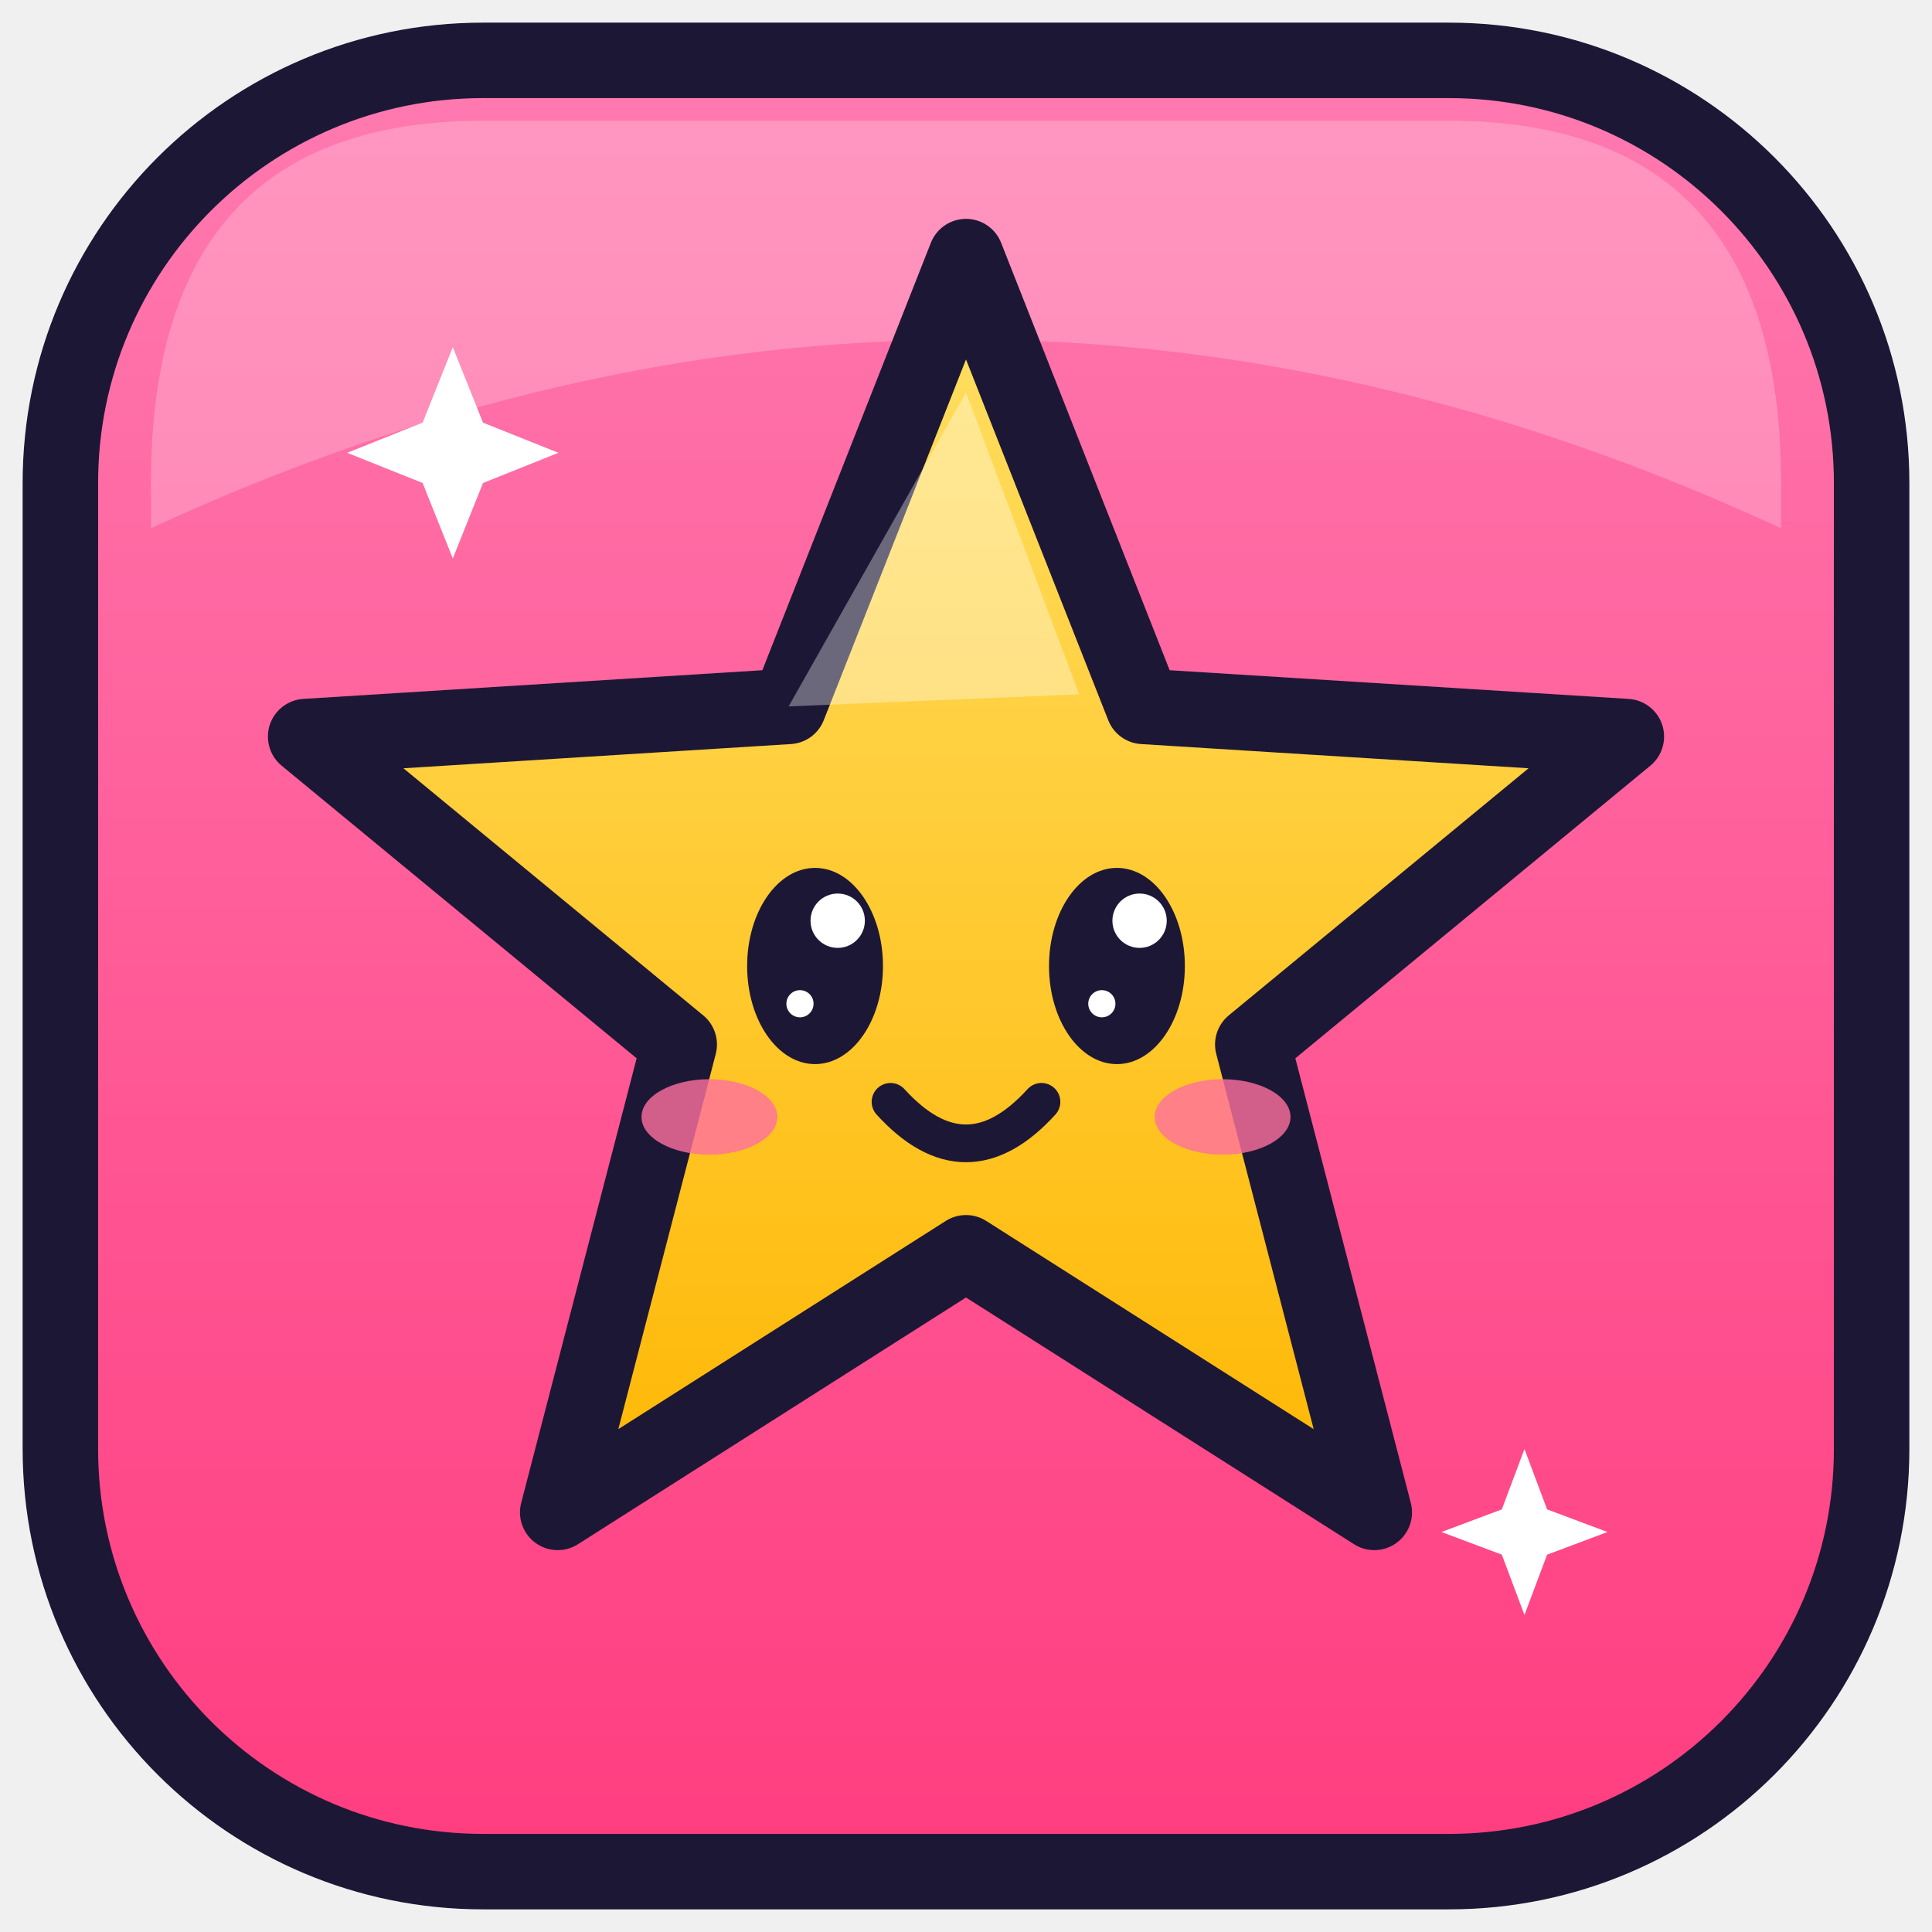
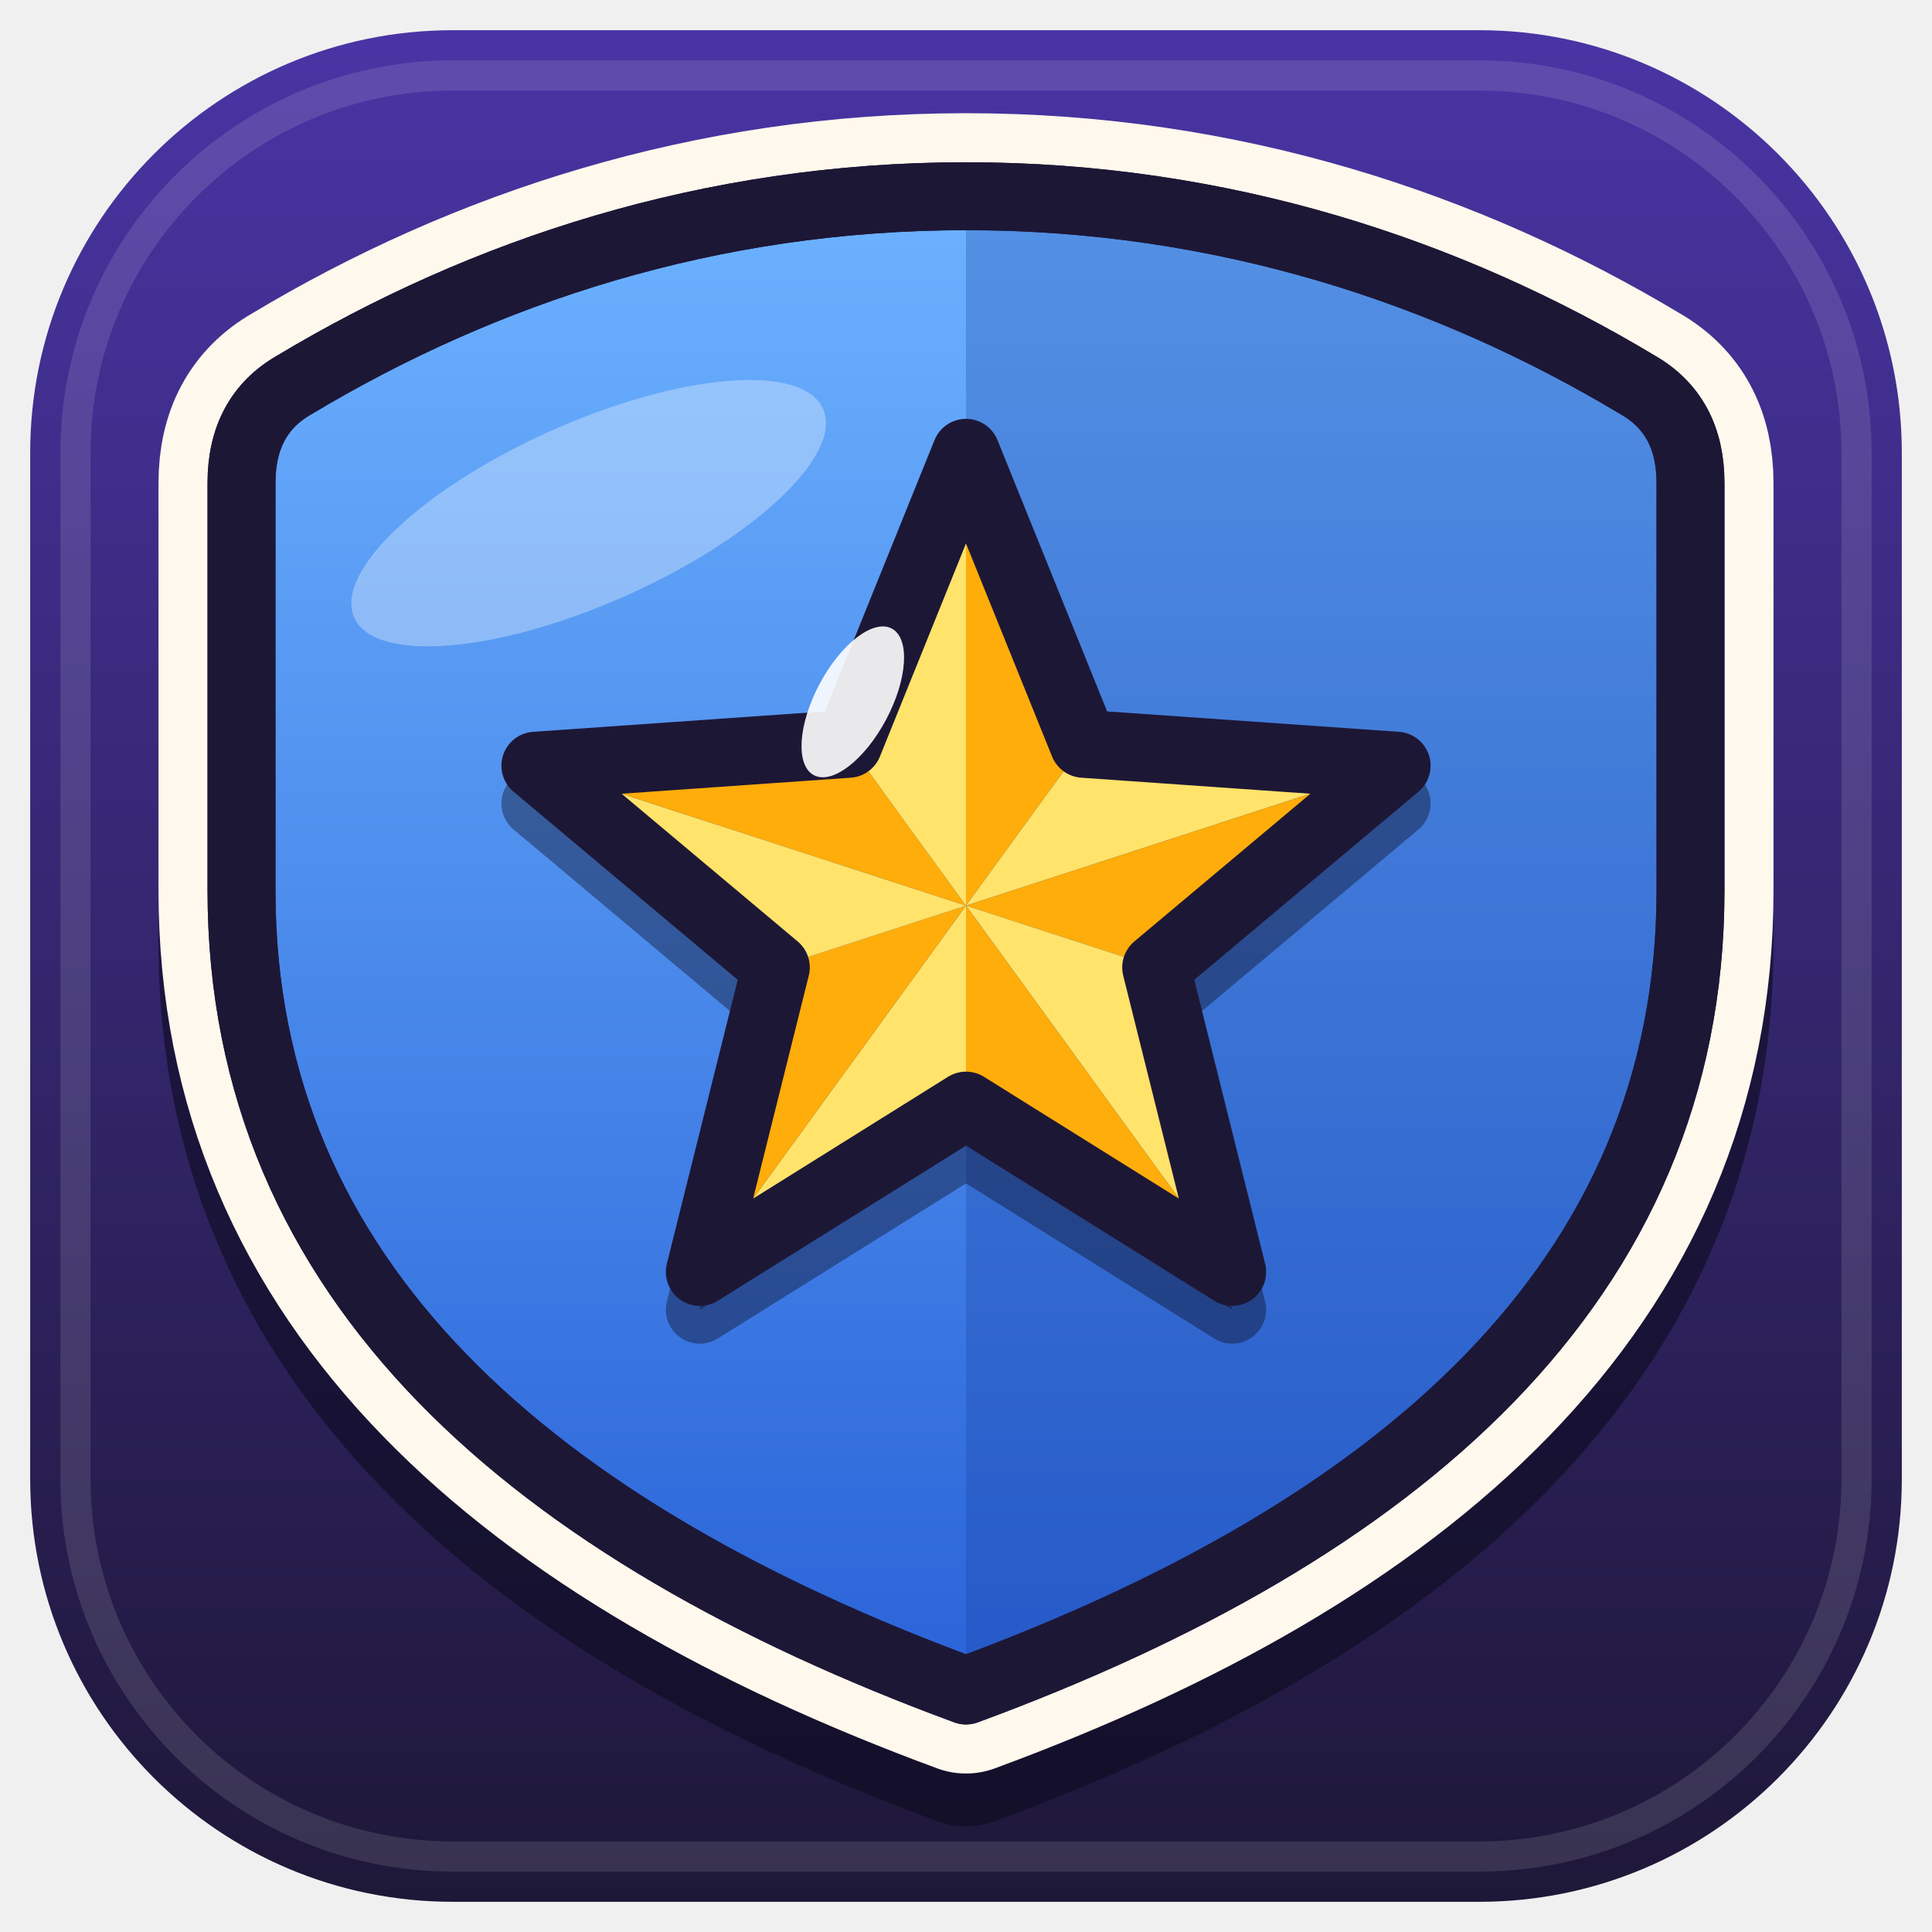
<svg xmlns="http://www.w3.org/2000/svg" width="256" height="256" viewBox="0 0 256 256">
  <defs>
-     <linearGradient id="tile" x1="0" y1="0" x2="0" y2="1">
-       <stop offset="0" stop-color="#ff7ab0" />
-       <stop offset="1" stop-color="#ff3d7f" />
+     <linearGradient id="tile" x1="0" y1="0" x2="0" y2="256" gradientUnits="userSpaceOnUse">
+       <stop offset="0" stop-color="#4a35a6" />
+       <stop offset="1" stop-color="#1d1736" />
    </linearGradient>
-     <linearGradient id="star" x1="0" y1="0" x2="0" y2="1">
-       <stop offset="0" stop-color="#ffe066" />
-       <stop offset="1" stop-color="#ffb703" />
+     <linearGradient id="shield" x1="0" y1="26" x2="0" y2="224" gradientUnits="userSpaceOnUse">
+       <stop offset="0" stop-color="#6cb2ff" />
+       <stop offset="1" stop-color="#2a63d8" />
    </linearGradient>
  </defs>
-   <rect x="8" y="8" width="240" height="240" rx="56" fill="url(#tile)" stroke="#1d1736" stroke-width="10" />
-   <path d="M20 70 Q128 20 236 70 L236 64 Q236 16 192 16 L64 16 Q20 16 20 64 Z" fill="#ffffff" opacity="0.22" />
-   <path d="M60 46 l4 10 10 4 -10 4 -4 10 -4 -10 -10 -4 10 -4 z" fill="#ffffff" />
-   <path d="M202 192 l3 8 8 3 -8 3 -3 8 -3 -8 -8 -3 8 -3 z" fill="#ffffff" />
-   <path d="M128 34 L151.5 93.6 L215.5 97.6 L166 138.4 L182.1 200.4 L128 166 L73.9 200.4 L90 138.4 L40.5 97.6 L104.5 93.6 Z" fill="url(#star)" stroke="#1d1736" stroke-width="10" stroke-linejoin="round" />
-   <path d="M128 52 L143 92 L104.5 93.6 Z" fill="#ffffff" opacity="0.35" />
-   <ellipse cx="108" cy="128" rx="9" ry="13" fill="#1d1736" />
-   <ellipse cx="148" cy="128" rx="9" ry="13" fill="#1d1736" />
-   <circle cx="111" cy="122" r="3.6" fill="#ffffff" />
-   <circle cx="151" cy="122" r="3.6" fill="#ffffff" />
-   <circle cx="106" cy="133" r="1.8" fill="#ffffff" />
-   <circle cx="146" cy="133" r="1.8" fill="#ffffff" />
-   <ellipse cx="94" cy="148" rx="9" ry="5" fill="#ff6f9f" opacity="0.8" />
-   <ellipse cx="162" cy="148" rx="9" ry="5" fill="#ff6f9f" opacity="0.8" />
-   <path d="M118 146 Q128 157 138 146" fill="none" stroke="#1d1736" stroke-width="5" stroke-linecap="round" />
+   <rect x="4" y="4" width="248" height="248" rx="56" fill="url(#tile)" />
+   <rect x="10" y="10" width="236" height="236" rx="50" fill="none" stroke="#ffffff" stroke-opacity="0.12" stroke-width="4" />
+   <path d="M 128 26 C 162 26 192 36 217 51 Q 224 55 224 64 L 224 118 C 224 170 185 203 128 224 C 71 203 32 170 32 118 L 32 64 Q 32 55 39 51 C 64 36 94 26 128 26 Z" transform="translate(0 7)" fill="#0d0a1f" stroke="#0d0a1f" stroke-width="22" stroke-linejoin="round" fill-opacity="0.6" stroke-opacity="0.6" />
+   <path d="M 128 26 C 162 26 192 36 217 51 Q 224 55 224 64 L 224 118 C 224 170 185 203 128 224 C 71 203 32 170 32 118 L 32 64 Q 32 55 39 51 C 64 36 94 26 128 26 Z" fill="#fff8ec" stroke="#fff8ec" stroke-width="22" stroke-linejoin="round" />
+   <path d="M 128 26 C 162 26 192 36 217 51 Q 224 55 224 64 L 224 118 C 224 170 185 203 128 224 C 71 203 32 170 32 118 L 32 64 Q 32 55 39 51 C 64 36 94 26 128 26 Z" fill="url(#shield)" stroke="#1d1736" stroke-width="9" stroke-linejoin="round" />
+   <path d="M 128 26 C 162 26 192 36 217 51 Q 224 55 224 64 L 224 118 C 224 170 185 203 128 224 Z" fill="#173f9e" fill-opacity="0.28" />
+   <path d="M 128 26 C 162 26 192 36 217 51 Q 224 55 224 64 L 224 118 C 224 170 185 203 128 224 C 71 203 32 170 32 118 L 32 64 Q 32 55 39 51 C 64 36 94 26 128 26 Z" fill="none" stroke="#1d1736" stroke-width="9" stroke-linejoin="round" />
+   <ellipse cx="78" cy="68" rx="34" ry="12" transform="rotate(-24 78 68)" fill="#ffffff" fill-opacity="0.32" />
+   <polygon points="128,60 143.58,98.56 185.06,101.46 153.2,128.19 163.27,168.54 128,146.5 92.73,168.54 102.8,128.19 70.94,101.46 112.42,98.56" transform="translate(0 5)" fill="#0d0a1f" fill-opacity="0.4" stroke="#0d0a1f" stroke-opacity="0.4" stroke-width="9" stroke-linejoin="round" />
+   <polygon points="128,120 128,60 143.58,98.56" fill="#ffad0a" />
+   <polygon points="128,120 143.58,98.56 185.06,101.46" fill="#ffe36a" />
+   <polygon points="128,120 185.06,101.46 153.2,128.19" fill="#ffad0a" />
+   <polygon points="128,120 153.2,128.19 163.27,168.54" fill="#ffe36a" />
+   <polygon points="128,120 163.27,168.54 128,146.5" fill="#ffad0a" />
+   <polygon points="128,120 128,146.5 92.73,168.54" fill="#ffe36a" />
+   <polygon points="128,120 92.73,168.54 102.8,128.19" fill="#ffad0a" />
+   <polygon points="128,120 102.8,128.19 70.94,101.46" fill="#ffe36a" />
+   <polygon points="128,120 70.94,101.46 112.42,98.56" fill="#ffad0a" />
+   <polygon points="128,120 112.42,98.56 128,60" fill="#ffe36a" />
+   <polygon points="128,60 143.58,98.56 185.06,101.46 153.2,128.19 163.27,168.54 128,146.5 92.73,168.54 102.8,128.19 70.94,101.46 112.42,98.56" fill="none" stroke="#1d1736" stroke-width="9" stroke-linejoin="round" />
+   <ellipse cx="113" cy="93" rx="5" ry="11" transform="rotate(28 113 93)" fill="#ffffff" fill-opacity="0.9" />
</svg>
